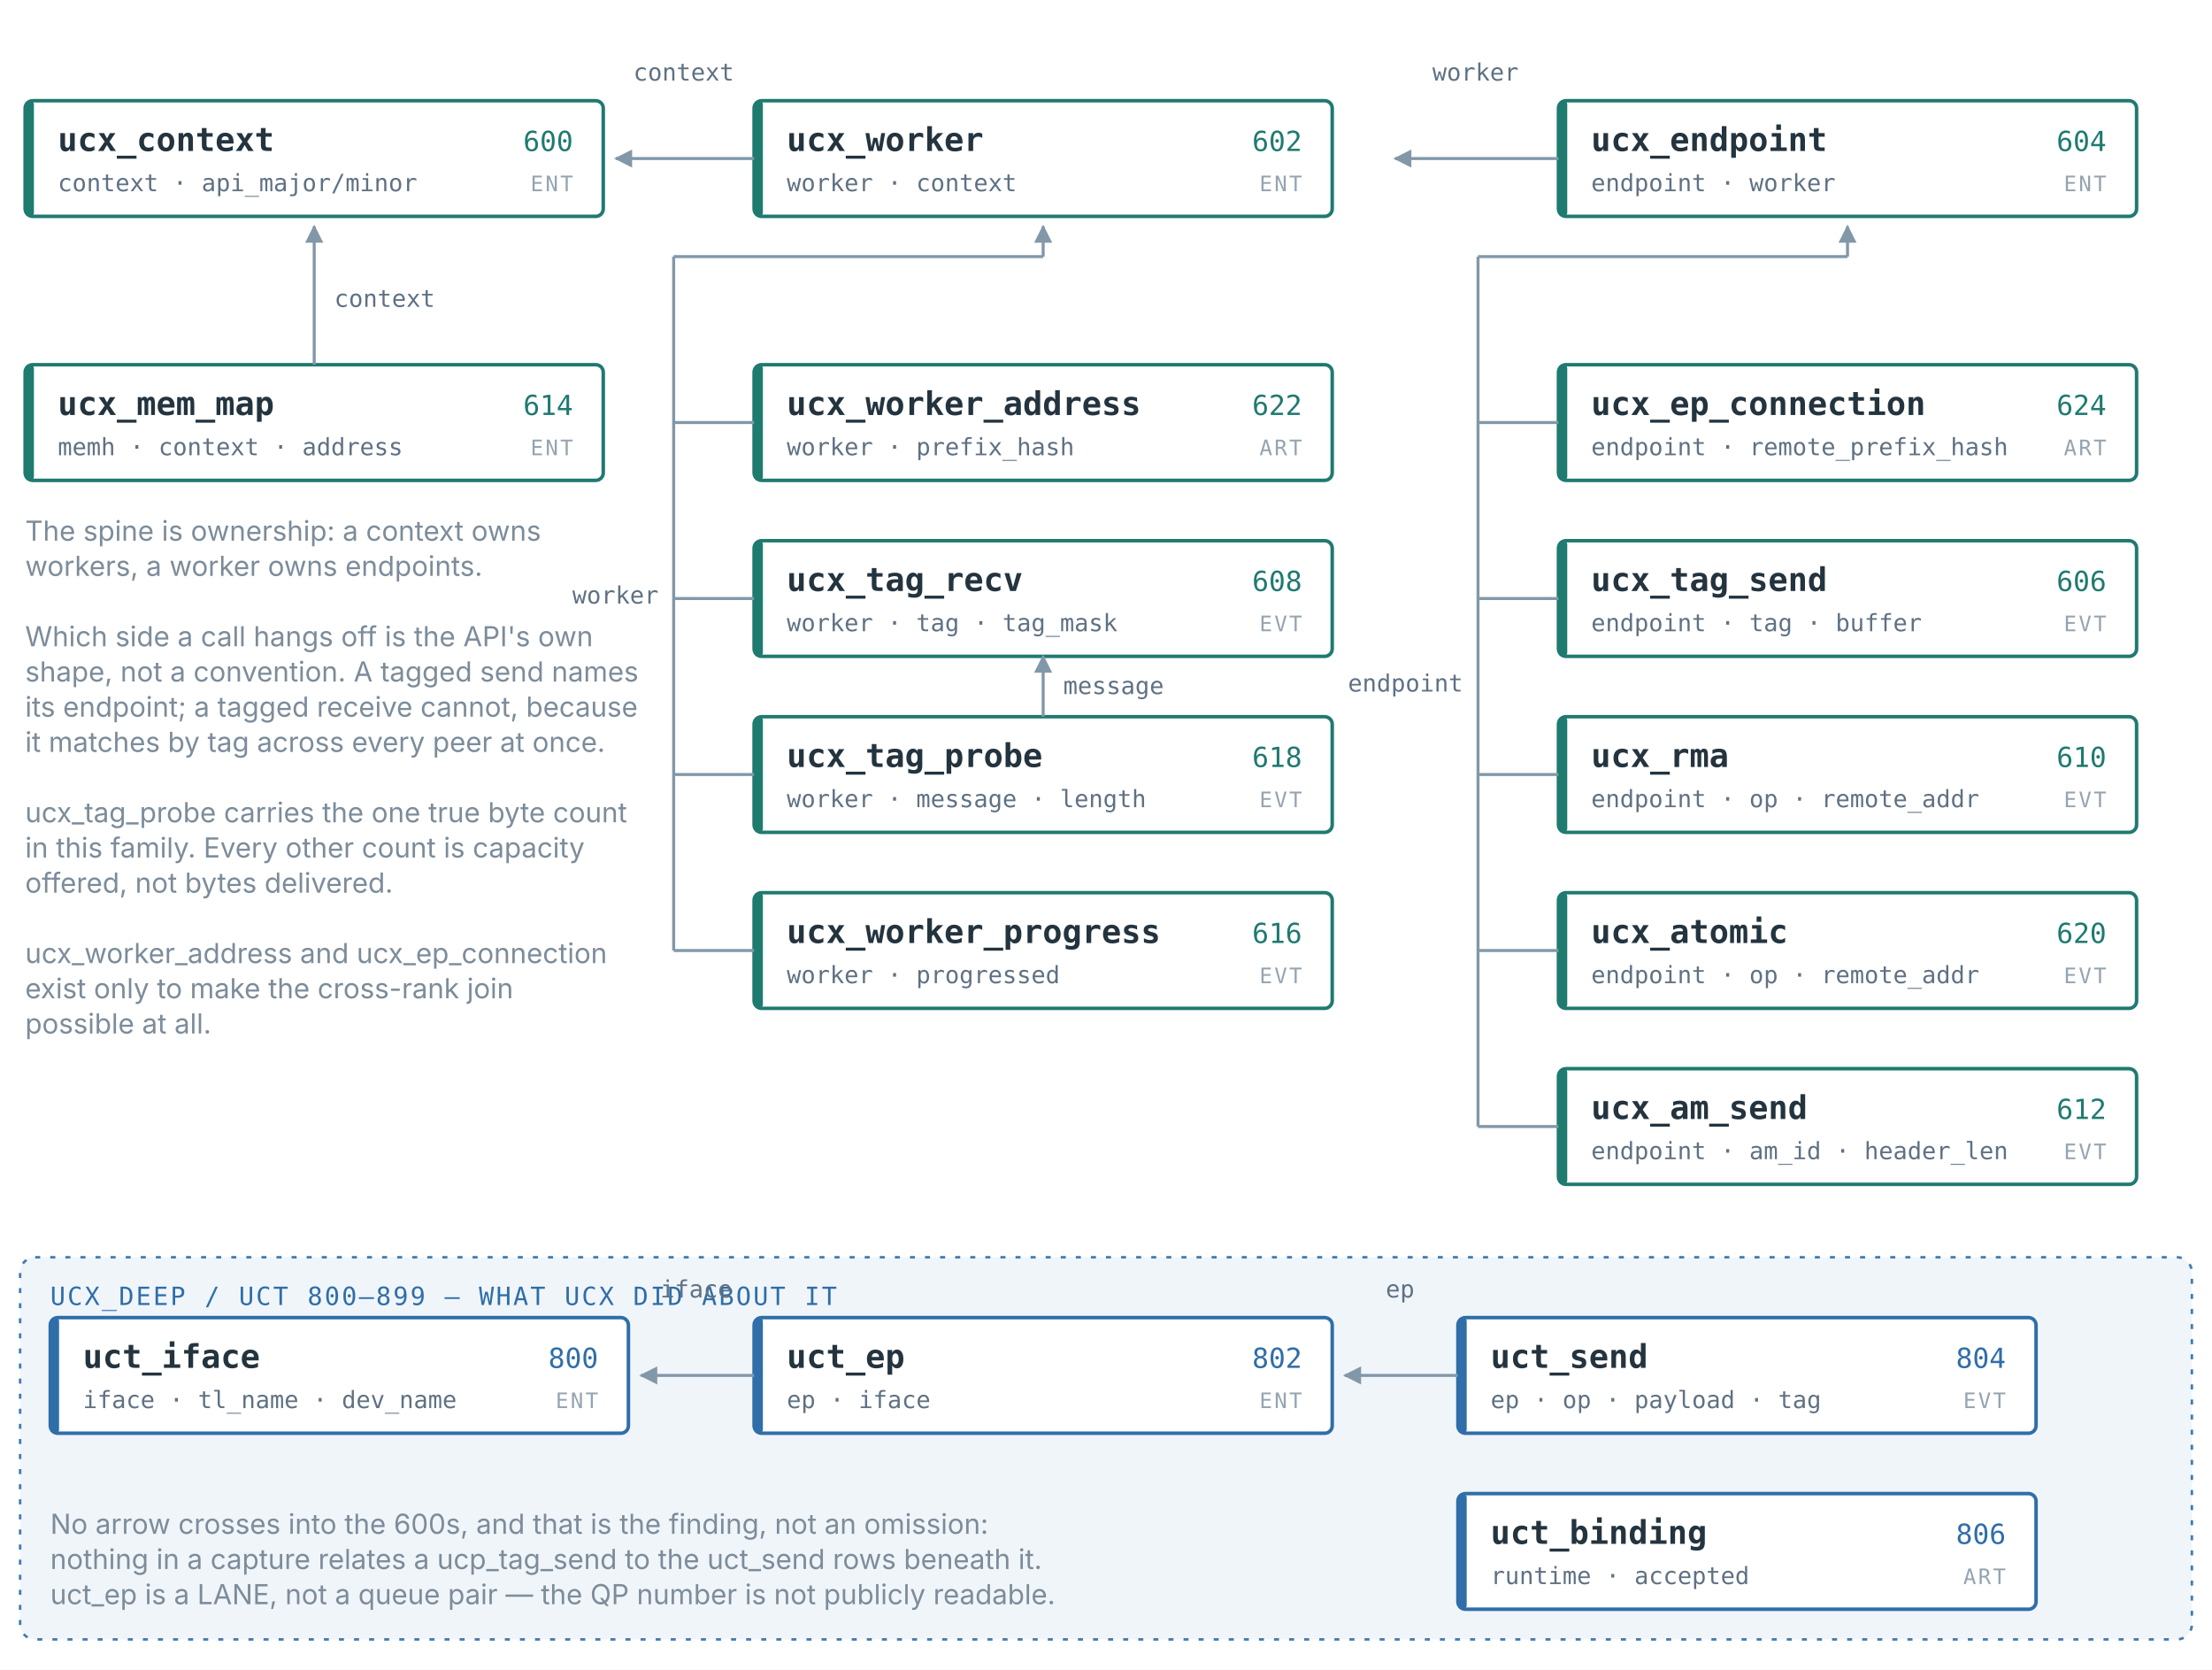
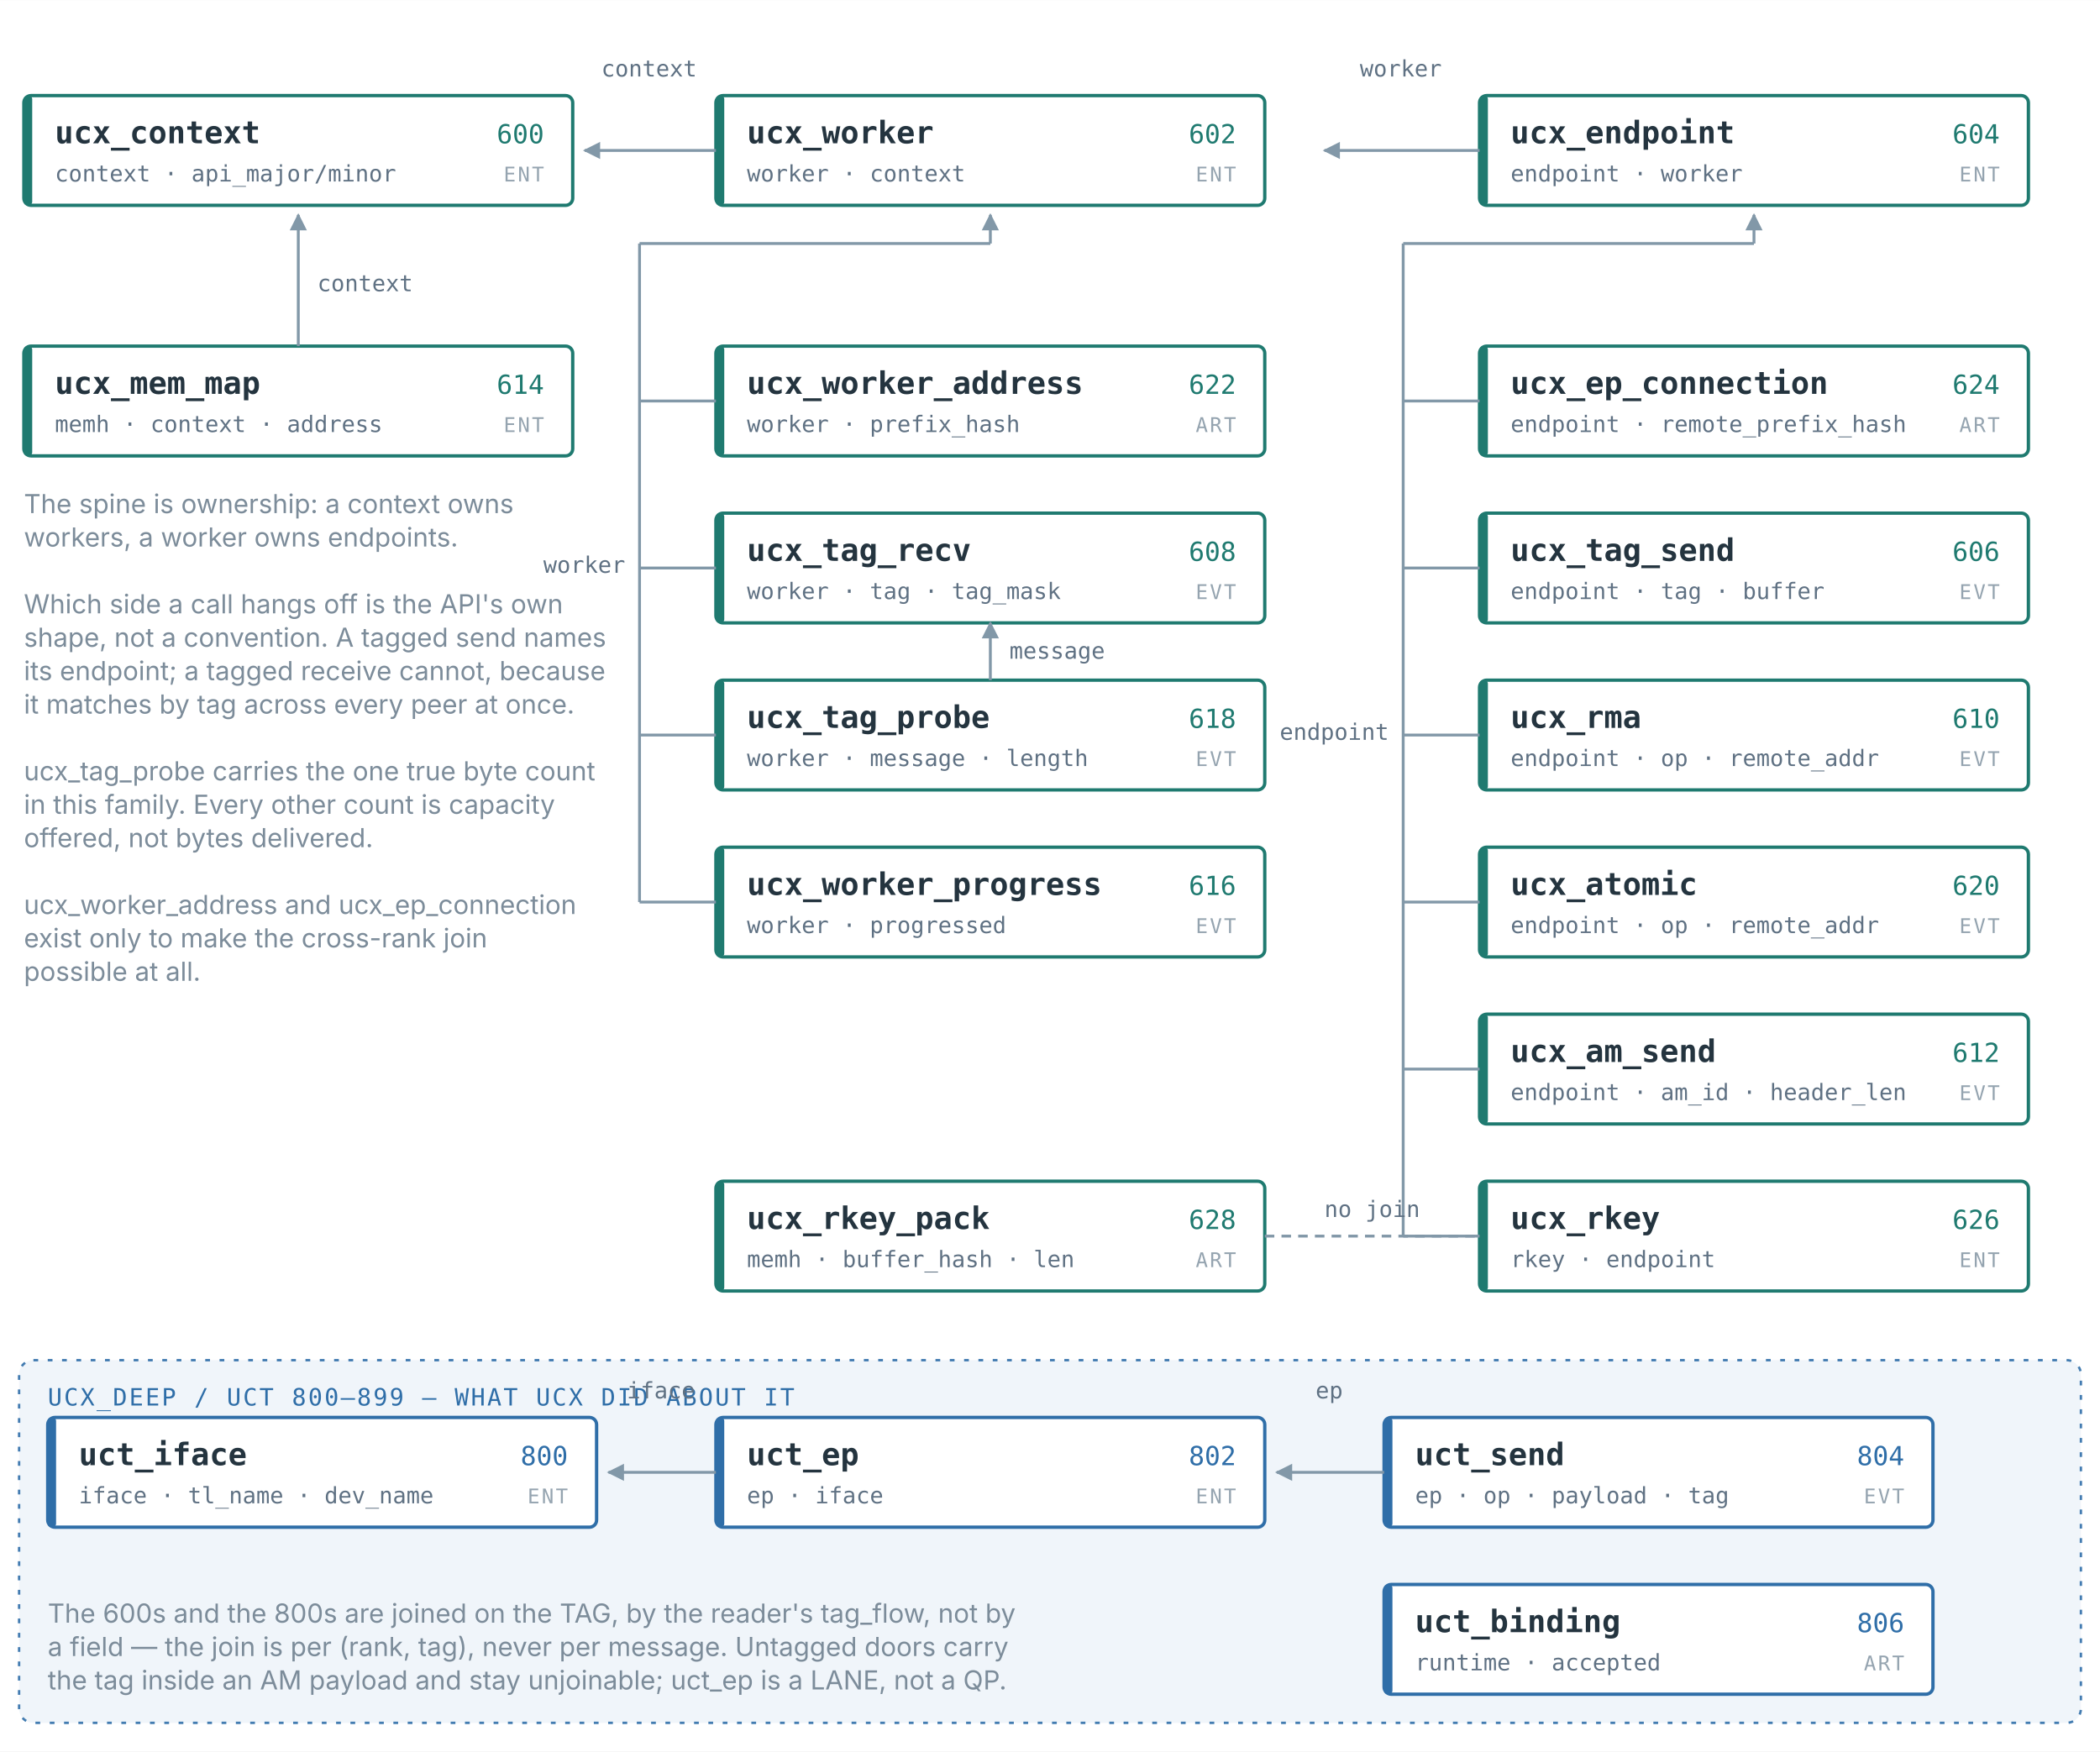
- <svg xmlns="http://www.w3.org/2000/svg" viewBox="0 0 880 664" width="1496" height="1129" font-family="Inter, Helvetica Neue, Arial, sans-serif">
-   <rect width="880.0" height="664.0" fill="#ffffff" />
+ <svg xmlns="http://www.w3.org/2000/svg" viewBox="0 0 880 734" width="1496" height="1248" font-family="Inter, Helvetica Neue, Arial, sans-serif">
+   <rect width="880.0" height="734.0" fill="#ffffff" />
  <defs>
    <marker id="ar" viewBox="0 0 10 10" refX="9" refY="5" markerWidth="6" markerHeight="6" orient="auto-start-reverse">
      <path d="M0 0 L10 5 L0 10 z" fill="#8298a8" />
    </marker>
  </defs>
  <g>
    <rect x="10" y="40" width="230" height="46" rx="3" fill="#ffffff" stroke="#1f7a70" stroke-width="1.4" />
    <rect x="10" y="40" width="3.5" height="46" rx="1.5" fill="#1f7a70" />
    <text x="23" y="60" font-family="ui-monospace, SFMono-Regular, Menlo, monospace" font-size="13" font-weight="600" fill="#24343f">ucx_context</text>
    <text x="23" y="76" font-family="ui-monospace, SFMono-Regular, Menlo, monospace" font-size="9.5" fill="#5f7183">context · api_major/minor</text>
    <text x="228" y="60" fill="#1f7a70" font-family="ui-monospace, SFMono-Regular, Menlo, monospace" font-size="11" font-weight="500" text-anchor="end">600</text>
    <text x="228" y="76" font-family="ui-monospace, SFMono-Regular, Menlo, monospace" font-size="8.5" letter-spacing="0.8" fill="#95a4b0" text-anchor="end">ENT</text>
  </g>
  <g>
    <rect x="300" y="40" width="230" height="46" rx="3" fill="#ffffff" stroke="#1f7a70" stroke-width="1.4" />
    <rect x="300" y="40" width="3.5" height="46" rx="1.5" fill="#1f7a70" />
    <text x="313" y="60" font-family="ui-monospace, SFMono-Regular, Menlo, monospace" font-size="13" font-weight="600" fill="#24343f">ucx_worker</text>
    <text x="313" y="76" font-family="ui-monospace, SFMono-Regular, Menlo, monospace" font-size="9.5" fill="#5f7183">worker · context</text>
    <text x="518" y="60" fill="#1f7a70" font-family="ui-monospace, SFMono-Regular, Menlo, monospace" font-size="11" font-weight="500" text-anchor="end">602</text>
    <text x="518" y="76" font-family="ui-monospace, SFMono-Regular, Menlo, monospace" font-size="8.5" letter-spacing="0.8" fill="#95a4b0" text-anchor="end">ENT</text>
  </g>
  <g>
    <rect x="620" y="40" width="230" height="46" rx="3" fill="#ffffff" stroke="#1f7a70" stroke-width="1.4" />
    <rect x="620" y="40" width="3.5" height="46" rx="1.5" fill="#1f7a70" />
    <text x="633" y="60" font-family="ui-monospace, SFMono-Regular, Menlo, monospace" font-size="13" font-weight="600" fill="#24343f">ucx_endpoint</text>
    <text x="633" y="76" font-family="ui-monospace, SFMono-Regular, Menlo, monospace" font-size="9.5" fill="#5f7183">endpoint · worker</text>
    <text x="838" y="60" fill="#1f7a70" font-family="ui-monospace, SFMono-Regular, Menlo, monospace" font-size="11" font-weight="500" text-anchor="end">604</text>
    <text x="838" y="76" font-family="ui-monospace, SFMono-Regular, Menlo, monospace" font-size="8.5" letter-spacing="0.8" fill="#95a4b0" text-anchor="end">ENT</text>
  </g>
  <g>
    <rect x="10" y="145" width="230" height="46" rx="3" fill="#ffffff" stroke="#1f7a70" stroke-width="1.4" />
    <rect x="10" y="145" width="3.5" height="46" rx="1.5" fill="#1f7a70" />
    <text x="23" y="165" font-family="ui-monospace, SFMono-Regular, Menlo, monospace" font-size="13" font-weight="600" fill="#24343f">ucx_mem_map</text>
    <text x="23" y="181" font-family="ui-monospace, SFMono-Regular, Menlo, monospace" font-size="9.5" fill="#5f7183">memh · context · address</text>
    <text x="228" y="165" fill="#1f7a70" font-family="ui-monospace, SFMono-Regular, Menlo, monospace" font-size="11" font-weight="500" text-anchor="end">614</text>
    <text x="228" y="181" font-family="ui-monospace, SFMono-Regular, Menlo, monospace" font-size="8.5" letter-spacing="0.8" fill="#95a4b0" text-anchor="end">ENT</text>
  </g>
  <g>
    <rect x="300" y="145" width="230" height="46" rx="3" fill="#ffffff" stroke="#1f7a70" stroke-width="1.4" />
    <rect x="300" y="145" width="3.5" height="46" rx="1.5" fill="#1f7a70" />
    <text x="313" y="165" font-family="ui-monospace, SFMono-Regular, Menlo, monospace" font-size="13" font-weight="600" fill="#24343f">ucx_worker_address</text>
    <text x="313" y="181" font-family="ui-monospace, SFMono-Regular, Menlo, monospace" font-size="9.5" fill="#5f7183">worker · prefix_hash</text>
    <text x="518" y="165" fill="#1f7a70" font-family="ui-monospace, SFMono-Regular, Menlo, monospace" font-size="11" font-weight="500" text-anchor="end">622</text>
    <text x="518" y="181" font-family="ui-monospace, SFMono-Regular, Menlo, monospace" font-size="8.5" letter-spacing="0.8" fill="#95a4b0" text-anchor="end">ART</text>
  </g>
  <g>
    <rect x="300" y="215" width="230" height="46" rx="3" fill="#ffffff" stroke="#1f7a70" stroke-width="1.4" />
    <rect x="300" y="215" width="3.5" height="46" rx="1.5" fill="#1f7a70" />
    <text x="313" y="235" font-family="ui-monospace, SFMono-Regular, Menlo, monospace" font-size="13" font-weight="600" fill="#24343f">ucx_tag_recv</text>
    <text x="313" y="251" font-family="ui-monospace, SFMono-Regular, Menlo, monospace" font-size="9.5" fill="#5f7183">worker · tag · tag_mask</text>
    <text x="518" y="235" fill="#1f7a70" font-family="ui-monospace, SFMono-Regular, Menlo, monospace" font-size="11" font-weight="500" text-anchor="end">608</text>
    <text x="518" y="251" font-family="ui-monospace, SFMono-Regular, Menlo, monospace" font-size="8.5" letter-spacing="0.8" fill="#95a4b0" text-anchor="end">EVT</text>
  </g>
  <g>
    <rect x="300" y="285" width="230" height="46" rx="3" fill="#ffffff" stroke="#1f7a70" stroke-width="1.4" />
    <rect x="300" y="285" width="3.5" height="46" rx="1.5" fill="#1f7a70" />
    <text x="313" y="305" font-family="ui-monospace, SFMono-Regular, Menlo, monospace" font-size="13" font-weight="600" fill="#24343f">ucx_tag_probe</text>
    <text x="313" y="321" font-family="ui-monospace, SFMono-Regular, Menlo, monospace" font-size="9.5" fill="#5f7183">worker · message · length</text>
    <text x="518" y="305" fill="#1f7a70" font-family="ui-monospace, SFMono-Regular, Menlo, monospace" font-size="11" font-weight="500" text-anchor="end">618</text>
    <text x="518" y="321" font-family="ui-monospace, SFMono-Regular, Menlo, monospace" font-size="8.5" letter-spacing="0.8" fill="#95a4b0" text-anchor="end">EVT</text>
  </g>
  <g>
    <rect x="300" y="355" width="230" height="46" rx="3" fill="#ffffff" stroke="#1f7a70" stroke-width="1.4" />
    <rect x="300" y="355" width="3.5" height="46" rx="1.5" fill="#1f7a70" />
    <text x="313" y="375" font-family="ui-monospace, SFMono-Regular, Menlo, monospace" font-size="13" font-weight="600" fill="#24343f">ucx_worker_progress</text>
    <text x="313" y="391" font-family="ui-monospace, SFMono-Regular, Menlo, monospace" font-size="9.5" fill="#5f7183">worker · progressed</text>
    <text x="518" y="375" fill="#1f7a70" font-family="ui-monospace, SFMono-Regular, Menlo, monospace" font-size="11" font-weight="500" text-anchor="end">616</text>
    <text x="518" y="391" font-family="ui-monospace, SFMono-Regular, Menlo, monospace" font-size="8.5" letter-spacing="0.8" fill="#95a4b0" text-anchor="end">EVT</text>
  </g>
  <g>
    <rect x="620" y="145" width="230" height="46" rx="3" fill="#ffffff" stroke="#1f7a70" stroke-width="1.4" />
    <rect x="620" y="145" width="3.5" height="46" rx="1.5" fill="#1f7a70" />
    <text x="633" y="165" font-family="ui-monospace, SFMono-Regular, Menlo, monospace" font-size="13" font-weight="600" fill="#24343f">ucx_ep_connection</text>
    <text x="633" y="181" font-family="ui-monospace, SFMono-Regular, Menlo, monospace" font-size="9.5" fill="#5f7183">endpoint · remote_prefix_hash</text>
    <text x="838" y="165" fill="#1f7a70" font-family="ui-monospace, SFMono-Regular, Menlo, monospace" font-size="11" font-weight="500" text-anchor="end">624</text>
    <text x="838" y="181" font-family="ui-monospace, SFMono-Regular, Menlo, monospace" font-size="8.5" letter-spacing="0.8" fill="#95a4b0" text-anchor="end">ART</text>
  </g>
  <g>
    <rect x="620" y="215" width="230" height="46" rx="3" fill="#ffffff" stroke="#1f7a70" stroke-width="1.4" />
    <rect x="620" y="215" width="3.5" height="46" rx="1.5" fill="#1f7a70" />
    <text x="633" y="235" font-family="ui-monospace, SFMono-Regular, Menlo, monospace" font-size="13" font-weight="600" fill="#24343f">ucx_tag_send</text>
    <text x="633" y="251" font-family="ui-monospace, SFMono-Regular, Menlo, monospace" font-size="9.5" fill="#5f7183">endpoint · tag · buffer</text>
    <text x="838" y="235" fill="#1f7a70" font-family="ui-monospace, SFMono-Regular, Menlo, monospace" font-size="11" font-weight="500" text-anchor="end">606</text>
    <text x="838" y="251" font-family="ui-monospace, SFMono-Regular, Menlo, monospace" font-size="8.5" letter-spacing="0.8" fill="#95a4b0" text-anchor="end">EVT</text>
  </g>
  <g>
    <rect x="620" y="285" width="230" height="46" rx="3" fill="#ffffff" stroke="#1f7a70" stroke-width="1.4" />
    <rect x="620" y="285" width="3.5" height="46" rx="1.5" fill="#1f7a70" />
    <text x="633" y="305" font-family="ui-monospace, SFMono-Regular, Menlo, monospace" font-size="13" font-weight="600" fill="#24343f">ucx_rma</text>
    <text x="633" y="321" font-family="ui-monospace, SFMono-Regular, Menlo, monospace" font-size="9.5" fill="#5f7183">endpoint · op · remote_addr</text>
    <text x="838" y="305" fill="#1f7a70" font-family="ui-monospace, SFMono-Regular, Menlo, monospace" font-size="11" font-weight="500" text-anchor="end">610</text>
    <text x="838" y="321" font-family="ui-monospace, SFMono-Regular, Menlo, monospace" font-size="8.5" letter-spacing="0.8" fill="#95a4b0" text-anchor="end">EVT</text>
  </g>
  <g>
    <rect x="620" y="355" width="230" height="46" rx="3" fill="#ffffff" stroke="#1f7a70" stroke-width="1.4" />
    <rect x="620" y="355" width="3.5" height="46" rx="1.5" fill="#1f7a70" />
    <text x="633" y="375" font-family="ui-monospace, SFMono-Regular, Menlo, monospace" font-size="13" font-weight="600" fill="#24343f">ucx_atomic</text>
    <text x="633" y="391" font-family="ui-monospace, SFMono-Regular, Menlo, monospace" font-size="9.5" fill="#5f7183">endpoint · op · remote_addr</text>
    <text x="838" y="375" fill="#1f7a70" font-family="ui-monospace, SFMono-Regular, Menlo, monospace" font-size="11" font-weight="500" text-anchor="end">620</text>
    <text x="838" y="391" font-family="ui-monospace, SFMono-Regular, Menlo, monospace" font-size="8.5" letter-spacing="0.8" fill="#95a4b0" text-anchor="end">EVT</text>
  </g>
  <g>
    <rect x="620" y="425" width="230" height="46" rx="3" fill="#ffffff" stroke="#1f7a70" stroke-width="1.4" />
    <rect x="620" y="425" width="3.5" height="46" rx="1.5" fill="#1f7a70" />
    <text x="633" y="445" font-family="ui-monospace, SFMono-Regular, Menlo, monospace" font-size="13" font-weight="600" fill="#24343f">ucx_am_send</text>
    <text x="633" y="461" font-family="ui-monospace, SFMono-Regular, Menlo, monospace" font-size="9.5" fill="#5f7183">endpoint · am_id · header_len</text>
    <text x="838" y="445" fill="#1f7a70" font-family="ui-monospace, SFMono-Regular, Menlo, monospace" font-size="11" font-weight="500" text-anchor="end">612</text>
    <text x="838" y="461" font-family="ui-monospace, SFMono-Regular, Menlo, monospace" font-size="8.5" letter-spacing="0.8" fill="#95a4b0" text-anchor="end">EVT</text>
+   </g>
+   <g>
+     <rect x="300" y="495" width="230" height="46" rx="3" fill="#ffffff" stroke="#1f7a70" stroke-width="1.4" />
+     <rect x="300" y="495" width="3.5" height="46" rx="1.5" fill="#1f7a70" />
+     <text x="313" y="515" font-family="ui-monospace, SFMono-Regular, Menlo, monospace" font-size="13" font-weight="600" fill="#24343f">ucx_rkey_pack</text>
+     <text x="313" y="531" font-family="ui-monospace, SFMono-Regular, Menlo, monospace" font-size="9.5" fill="#5f7183">memh · buffer_hash · len</text>
+     <text x="518" y="515" fill="#1f7a70" font-family="ui-monospace, SFMono-Regular, Menlo, monospace" font-size="11" font-weight="500" text-anchor="end">628</text>
+     <text x="518" y="531" font-family="ui-monospace, SFMono-Regular, Menlo, monospace" font-size="8.5" letter-spacing="0.8" fill="#95a4b0" text-anchor="end">ART</text>
+   </g>
+   <g>
+     <rect x="620" y="495" width="230" height="46" rx="3" fill="#ffffff" stroke="#1f7a70" stroke-width="1.4" />
+     <rect x="620" y="495" width="3.5" height="46" rx="1.5" fill="#1f7a70" />
+     <text x="633" y="515" font-family="ui-monospace, SFMono-Regular, Menlo, monospace" font-size="13" font-weight="600" fill="#24343f">ucx_rkey</text>
+     <text x="633" y="531" font-family="ui-monospace, SFMono-Regular, Menlo, monospace" font-size="9.5" fill="#5f7183">rkey · endpoint</text>
+     <text x="838" y="515" fill="#1f7a70" font-family="ui-monospace, SFMono-Regular, Menlo, monospace" font-size="11" font-weight="500" text-anchor="end">626</text>
+     <text x="838" y="531" font-family="ui-monospace, SFMono-Regular, Menlo, monospace" font-size="8.5" letter-spacing="0.8" fill="#95a4b0" text-anchor="end">ENT</text>
  </g>
  <path d="M300 63 H245" fill="none" stroke="#8298a8" stroke-width="1.2" marker-end="url(#ar)" />
  <text x="272" y="32" text-anchor="middle" font-family="ui-monospace, SFMono-Regular, Menlo, monospace" font-size="9.5" fill="#5f7183">context</text>
  <path d="M620 63 H555" fill="none" stroke="#8298a8" stroke-width="1.2" marker-end="url(#ar)" />
  <text x="587" y="32" text-anchor="middle" font-family="ui-monospace, SFMono-Regular, Menlo, monospace" font-size="9.5" fill="#5f7183">worker</text>
  <path d="M125 145 V90" fill="none" stroke="#8298a8" stroke-width="1.2" marker-end="url(#ar)" />
  <text x="133" y="122" text-anchor="start" font-family="ui-monospace, SFMono-Regular, Menlo, monospace" font-size="9.5" fill="#5f7183">context</text>
  <path d="M300 168 H268" fill="none" stroke="#8298a8" stroke-width="1.2" />
  <path d="M300 238 H268" fill="none" stroke="#8298a8" stroke-width="1.2" />
  <path d="M300 308 H268" fill="none" stroke="#8298a8" stroke-width="1.2" />
  <path d="M300 378 H268" fill="none" stroke="#8298a8" stroke-width="1.2" />
  <path d="M268 102 V378" fill="none" stroke="#8298a8" stroke-width="1.2" />
  <path d="M268 102 H415" fill="none" stroke="#8298a8" stroke-width="1.2" />
  <path d="M415 102 V90" fill="none" stroke="#8298a8" stroke-width="1.2" marker-end="url(#ar)" />
  <text x="262" y="240.0" text-anchor="end" font-family="ui-monospace, SFMono-Regular, Menlo, monospace" font-size="9.5" fill="#5f7183">worker</text>
  <path d="M620 168 H588" fill="none" stroke="#8298a8" stroke-width="1.2" />
  <path d="M620 238 H588" fill="none" stroke="#8298a8" stroke-width="1.2" />
  <path d="M620 308 H588" fill="none" stroke="#8298a8" stroke-width="1.2" />
  <path d="M620 378 H588" fill="none" stroke="#8298a8" stroke-width="1.2" />
  <path d="M620 448 H588" fill="none" stroke="#8298a8" stroke-width="1.2" />
-   <path d="M588 102 V448" fill="none" stroke="#8298a8" stroke-width="1.2" />
+   <path d="M620 518 H588" fill="none" stroke="#8298a8" stroke-width="1.2" />
+   <path d="M588 102 V518" fill="none" stroke="#8298a8" stroke-width="1.2" />
  <path d="M588 102 H735" fill="none" stroke="#8298a8" stroke-width="1.2" />
  <path d="M735 102 V90" fill="none" stroke="#8298a8" stroke-width="1.2" marker-end="url(#ar)" />
-   <text x="582" y="275.0" text-anchor="end" font-family="ui-monospace, SFMono-Regular, Menlo, monospace" font-size="9.5" fill="#5f7183">endpoint</text>
+   <text x="582" y="310.0" text-anchor="end" font-family="ui-monospace, SFMono-Regular, Menlo, monospace" font-size="9.5" fill="#5f7183">endpoint</text>
+   <path d="M530 518 H620" fill="none" stroke="#8298a8" stroke-width="1.2" stroke-dasharray="4 3" />
+   <text x="575" y="510" text-anchor="middle" font-family="ui-monospace, SFMono-Regular, Menlo, monospace" font-size="9.5" fill="#5f7183">no join</text>
  <path d="M415 285 V261" fill="none" stroke="#8298a8" stroke-width="1.2" marker-end="url(#ar)" />
  <text x="423" y="276" text-anchor="start" font-family="ui-monospace, SFMono-Regular, Menlo, monospace" font-size="9.5" fill="#5f7183">message</text>
  <text x="10" y="215" text-anchor="start" font-family="Inter, Helvetica Neue, Arial, sans-serif" font-size="11" fill="#7c8c9a">The spine is ownership: a context owns</text>
  <text x="10" y="229" text-anchor="start" font-family="Inter, Helvetica Neue, Arial, sans-serif" font-size="11" fill="#7c8c9a">workers, a worker owns endpoints.</text>
  <text x="10" y="257" text-anchor="start" font-family="Inter, Helvetica Neue, Arial, sans-serif" font-size="11" fill="#7c8c9a">Which side a call hangs off is the API's own</text>
  <text x="10" y="271" text-anchor="start" font-family="Inter, Helvetica Neue, Arial, sans-serif" font-size="11" fill="#7c8c9a">shape, not a convention. A tagged send names</text>
  <text x="10" y="285" text-anchor="start" font-family="Inter, Helvetica Neue, Arial, sans-serif" font-size="11" fill="#7c8c9a">its endpoint; a tagged receive cannot, because</text>
  <text x="10" y="299" text-anchor="start" font-family="Inter, Helvetica Neue, Arial, sans-serif" font-size="11" fill="#7c8c9a">it matches by tag across every peer at once.</text>
  <text x="10" y="327" text-anchor="start" font-family="Inter, Helvetica Neue, Arial, sans-serif" font-size="11" fill="#7c8c9a">ucx_tag_probe carries the one true byte count</text>
  <text x="10" y="341" text-anchor="start" font-family="Inter, Helvetica Neue, Arial, sans-serif" font-size="11" fill="#7c8c9a">in this family. Every other count is capacity</text>
  <text x="10" y="355" text-anchor="start" font-family="Inter, Helvetica Neue, Arial, sans-serif" font-size="11" fill="#7c8c9a">offered, not bytes delivered.</text>
  <text x="10" y="383" text-anchor="start" font-family="Inter, Helvetica Neue, Arial, sans-serif" font-size="11" fill="#7c8c9a">ucx_worker_address and ucx_ep_connection</text>
  <text x="10" y="397" text-anchor="start" font-family="Inter, Helvetica Neue, Arial, sans-serif" font-size="11" fill="#7c8c9a">exist only to make the cross-rank join</text>
  <text x="10" y="411" text-anchor="start" font-family="Inter, Helvetica Neue, Arial, sans-serif" font-size="11" fill="#7c8c9a">possible at all.</text>
  <g>
-     <rect x="8" y="500" width="864" height="152" rx="6" fill="#eef4fa" stroke="#2f6ea8" stroke-width="1" stroke-dasharray="2 4" opacity="0.9" />
-     <text x="20" y="519" fill="#2f6ea8" font-family="ui-monospace, SFMono-Regular, Menlo, monospace" font-size="10" letter-spacing="0.8">UCX_DEEP / UCT 800–899 — WHAT UCX DID ABOUT IT</text>
-   </g>
-   <g>
-     <rect x="20" y="524" width="230" height="46" rx="3" fill="#ffffff" stroke="#2f6ea8" stroke-width="1.4" />
-     <rect x="20" y="524" width="3.5" height="46" rx="1.5" fill="#2f6ea8" />
-     <text x="33" y="544" font-family="ui-monospace, SFMono-Regular, Menlo, monospace" font-size="13" font-weight="600" fill="#24343f">uct_iface</text>
-     <text x="33" y="560" font-family="ui-monospace, SFMono-Regular, Menlo, monospace" font-size="9.5" fill="#5f7183">iface · tl_name · dev_name</text>
-     <text x="238" y="544" fill="#2f6ea8" font-family="ui-monospace, SFMono-Regular, Menlo, monospace" font-size="11" font-weight="500" text-anchor="end">800</text>
-     <text x="238" y="560" font-family="ui-monospace, SFMono-Regular, Menlo, monospace" font-size="8.5" letter-spacing="0.8" fill="#95a4b0" text-anchor="end">ENT</text>
-   </g>
-   <g>
-     <rect x="300" y="524" width="230" height="46" rx="3" fill="#ffffff" stroke="#2f6ea8" stroke-width="1.4" />
-     <rect x="300" y="524" width="3.5" height="46" rx="1.5" fill="#2f6ea8" />
-     <text x="313" y="544" font-family="ui-monospace, SFMono-Regular, Menlo, monospace" font-size="13" font-weight="600" fill="#24343f">uct_ep</text>
-     <text x="313" y="560" font-family="ui-monospace, SFMono-Regular, Menlo, monospace" font-size="9.5" fill="#5f7183">ep · iface</text>
-     <text x="518" y="544" fill="#2f6ea8" font-family="ui-monospace, SFMono-Regular, Menlo, monospace" font-size="11" font-weight="500" text-anchor="end">802</text>
-     <text x="518" y="560" font-family="ui-monospace, SFMono-Regular, Menlo, monospace" font-size="8.5" letter-spacing="0.8" fill="#95a4b0" text-anchor="end">ENT</text>
-   </g>
-   <g>
-     <rect x="580" y="524" width="230" height="46" rx="3" fill="#ffffff" stroke="#2f6ea8" stroke-width="1.4" />
-     <rect x="580" y="524" width="3.5" height="46" rx="1.5" fill="#2f6ea8" />
-     <text x="593" y="544" font-family="ui-monospace, SFMono-Regular, Menlo, monospace" font-size="13" font-weight="600" fill="#24343f">uct_send</text>
-     <text x="593" y="560" font-family="ui-monospace, SFMono-Regular, Menlo, monospace" font-size="9.5" fill="#5f7183">ep · op · payload · tag</text>
-     <text x="798" y="544" fill="#2f6ea8" font-family="ui-monospace, SFMono-Regular, Menlo, monospace" font-size="11" font-weight="500" text-anchor="end">804</text>
-     <text x="798" y="560" font-family="ui-monospace, SFMono-Regular, Menlo, monospace" font-size="8.5" letter-spacing="0.8" fill="#95a4b0" text-anchor="end">EVT</text>
+     <rect x="8" y="570" width="864" height="152" rx="6" fill="#eef4fa" stroke="#2f6ea8" stroke-width="1" stroke-dasharray="2 4" opacity="0.9" />
+     <text x="20" y="589" fill="#2f6ea8" font-family="ui-monospace, SFMono-Regular, Menlo, monospace" font-size="10" letter-spacing="0.8">UCX_DEEP / UCT 800–899 — WHAT UCX DID ABOUT IT</text>
+   </g>
+   <g>
+     <rect x="20" y="594" width="230" height="46" rx="3" fill="#ffffff" stroke="#2f6ea8" stroke-width="1.4" />
+     <rect x="20" y="594" width="3.5" height="46" rx="1.5" fill="#2f6ea8" />
+     <text x="33" y="614" font-family="ui-monospace, SFMono-Regular, Menlo, monospace" font-size="13" font-weight="600" fill="#24343f">uct_iface</text>
+     <text x="33" y="630" font-family="ui-monospace, SFMono-Regular, Menlo, monospace" font-size="9.5" fill="#5f7183">iface · tl_name · dev_name</text>
+     <text x="238" y="614" fill="#2f6ea8" font-family="ui-monospace, SFMono-Regular, Menlo, monospace" font-size="11" font-weight="500" text-anchor="end">800</text>
+     <text x="238" y="630" font-family="ui-monospace, SFMono-Regular, Menlo, monospace" font-size="8.5" letter-spacing="0.8" fill="#95a4b0" text-anchor="end">ENT</text>
+   </g>
+   <g>
+     <rect x="300" y="594" width="230" height="46" rx="3" fill="#ffffff" stroke="#2f6ea8" stroke-width="1.4" />
+     <rect x="300" y="594" width="3.5" height="46" rx="1.5" fill="#2f6ea8" />
+     <text x="313" y="614" font-family="ui-monospace, SFMono-Regular, Menlo, monospace" font-size="13" font-weight="600" fill="#24343f">uct_ep</text>
+     <text x="313" y="630" font-family="ui-monospace, SFMono-Regular, Menlo, monospace" font-size="9.5" fill="#5f7183">ep · iface</text>
+     <text x="518" y="614" fill="#2f6ea8" font-family="ui-monospace, SFMono-Regular, Menlo, monospace" font-size="11" font-weight="500" text-anchor="end">802</text>
+     <text x="518" y="630" font-family="ui-monospace, SFMono-Regular, Menlo, monospace" font-size="8.5" letter-spacing="0.8" fill="#95a4b0" text-anchor="end">ENT</text>
  </g>
  <g>
    <rect x="580" y="594" width="230" height="46" rx="3" fill="#ffffff" stroke="#2f6ea8" stroke-width="1.4" />
    <rect x="580" y="594" width="3.5" height="46" rx="1.5" fill="#2f6ea8" />
-     <text x="593" y="614" font-family="ui-monospace, SFMono-Regular, Menlo, monospace" font-size="13" font-weight="600" fill="#24343f">uct_binding</text>
-     <text x="593" y="630" font-family="ui-monospace, SFMono-Regular, Menlo, monospace" font-size="9.5" fill="#5f7183">runtime · accepted</text>
-     <text x="798" y="614" fill="#2f6ea8" font-family="ui-monospace, SFMono-Regular, Menlo, monospace" font-size="11" font-weight="500" text-anchor="end">806</text>
-     <text x="798" y="630" font-family="ui-monospace, SFMono-Regular, Menlo, monospace" font-size="8.5" letter-spacing="0.8" fill="#95a4b0" text-anchor="end">ART</text>
-   </g>
-   <path d="M300 547 H255" fill="none" stroke="#8298a8" stroke-width="1.2" marker-end="url(#ar)" />
-   <text x="277" y="516" text-anchor="middle" font-family="ui-monospace, SFMono-Regular, Menlo, monospace" font-size="9.5" fill="#5f7183">iface</text>
-   <path d="M580 547 H535" fill="none" stroke="#8298a8" stroke-width="1.2" marker-end="url(#ar)" />
-   <text x="557" y="516" text-anchor="middle" font-family="ui-monospace, SFMono-Regular, Menlo, monospace" font-size="9.5" fill="#5f7183">ep</text>
-   <text x="20" y="610" text-anchor="start" font-family="Inter, Helvetica Neue, Arial, sans-serif" font-size="11" fill="#7c8c9a">No arrow crosses into the 600s, and that is the finding, not an omission:</text>
-   <text x="20" y="624" text-anchor="start" font-family="Inter, Helvetica Neue, Arial, sans-serif" font-size="11" fill="#7c8c9a">nothing in a capture relates a ucp_tag_send to the uct_send rows beneath it.</text>
-   <text x="20" y="638" text-anchor="start" font-family="Inter, Helvetica Neue, Arial, sans-serif" font-size="11" fill="#7c8c9a">uct_ep is a LANE, not a queue pair — the QP number is not publicly readable.</text>
+     <text x="593" y="614" font-family="ui-monospace, SFMono-Regular, Menlo, monospace" font-size="13" font-weight="600" fill="#24343f">uct_send</text>
+     <text x="593" y="630" font-family="ui-monospace, SFMono-Regular, Menlo, monospace" font-size="9.5" fill="#5f7183">ep · op · payload · tag</text>
+     <text x="798" y="614" fill="#2f6ea8" font-family="ui-monospace, SFMono-Regular, Menlo, monospace" font-size="11" font-weight="500" text-anchor="end">804</text>
+     <text x="798" y="630" font-family="ui-monospace, SFMono-Regular, Menlo, monospace" font-size="8.5" letter-spacing="0.8" fill="#95a4b0" text-anchor="end">EVT</text>
+   </g>
+   <g>
+     <rect x="580" y="664" width="230" height="46" rx="3" fill="#ffffff" stroke="#2f6ea8" stroke-width="1.4" />
+     <rect x="580" y="664" width="3.5" height="46" rx="1.5" fill="#2f6ea8" />
+     <text x="593" y="684" font-family="ui-monospace, SFMono-Regular, Menlo, monospace" font-size="13" font-weight="600" fill="#24343f">uct_binding</text>
+     <text x="593" y="700" font-family="ui-monospace, SFMono-Regular, Menlo, monospace" font-size="9.5" fill="#5f7183">runtime · accepted</text>
+     <text x="798" y="684" fill="#2f6ea8" font-family="ui-monospace, SFMono-Regular, Menlo, monospace" font-size="11" font-weight="500" text-anchor="end">806</text>
+     <text x="798" y="700" font-family="ui-monospace, SFMono-Regular, Menlo, monospace" font-size="8.5" letter-spacing="0.8" fill="#95a4b0" text-anchor="end">ART</text>
+   </g>
+   <path d="M300 617 H255" fill="none" stroke="#8298a8" stroke-width="1.2" marker-end="url(#ar)" />
+   <text x="277" y="586" text-anchor="middle" font-family="ui-monospace, SFMono-Regular, Menlo, monospace" font-size="9.5" fill="#5f7183">iface</text>
+   <path d="M580 617 H535" fill="none" stroke="#8298a8" stroke-width="1.2" marker-end="url(#ar)" />
+   <text x="557" y="586" text-anchor="middle" font-family="ui-monospace, SFMono-Regular, Menlo, monospace" font-size="9.5" fill="#5f7183">ep</text>
+   <text x="20" y="680" text-anchor="start" font-family="Inter, Helvetica Neue, Arial, sans-serif" font-size="11" fill="#7c8c9a">The 600s and the 800s are joined on the TAG, by the reader's tag_flow, not by</text>
+   <text x="20" y="694" text-anchor="start" font-family="Inter, Helvetica Neue, Arial, sans-serif" font-size="11" fill="#7c8c9a">a field — the join is per (rank, tag), never per message. Untagged doors carry</text>
+   <text x="20" y="708" text-anchor="start" font-family="Inter, Helvetica Neue, Arial, sans-serif" font-size="11" fill="#7c8c9a">the tag inside an AM payload and stay unjoinable; uct_ep is a LANE, not a QP.</text>
</svg>
